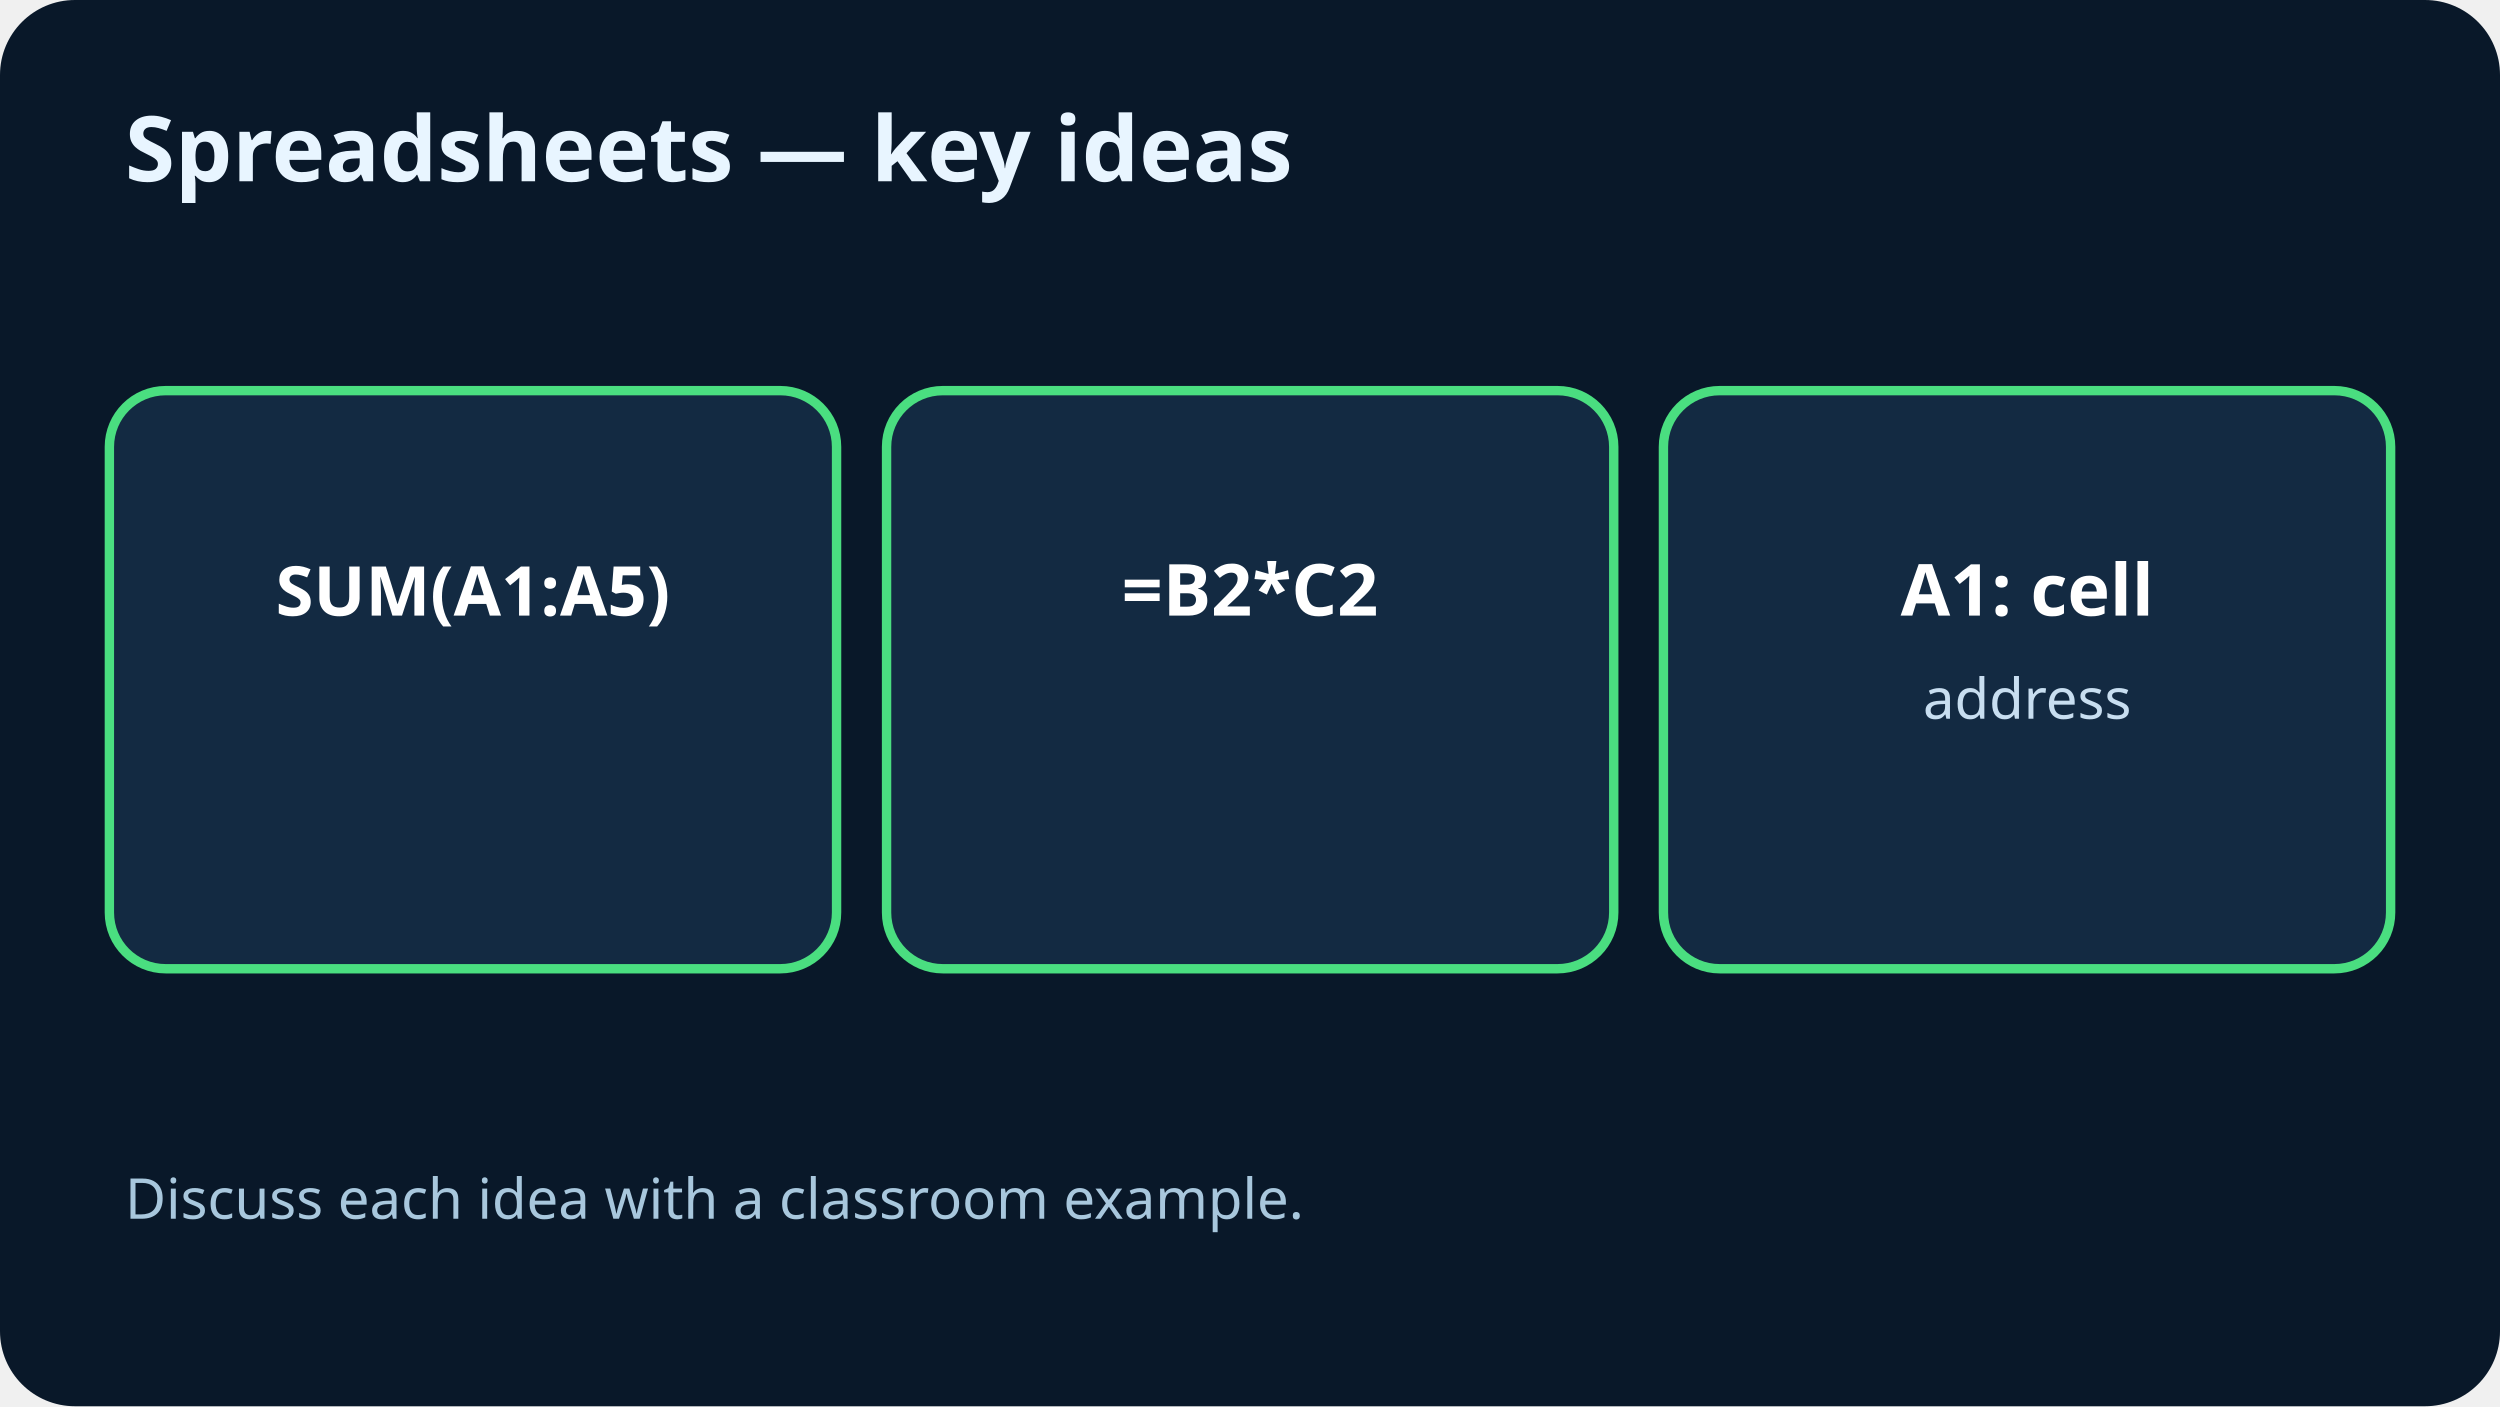
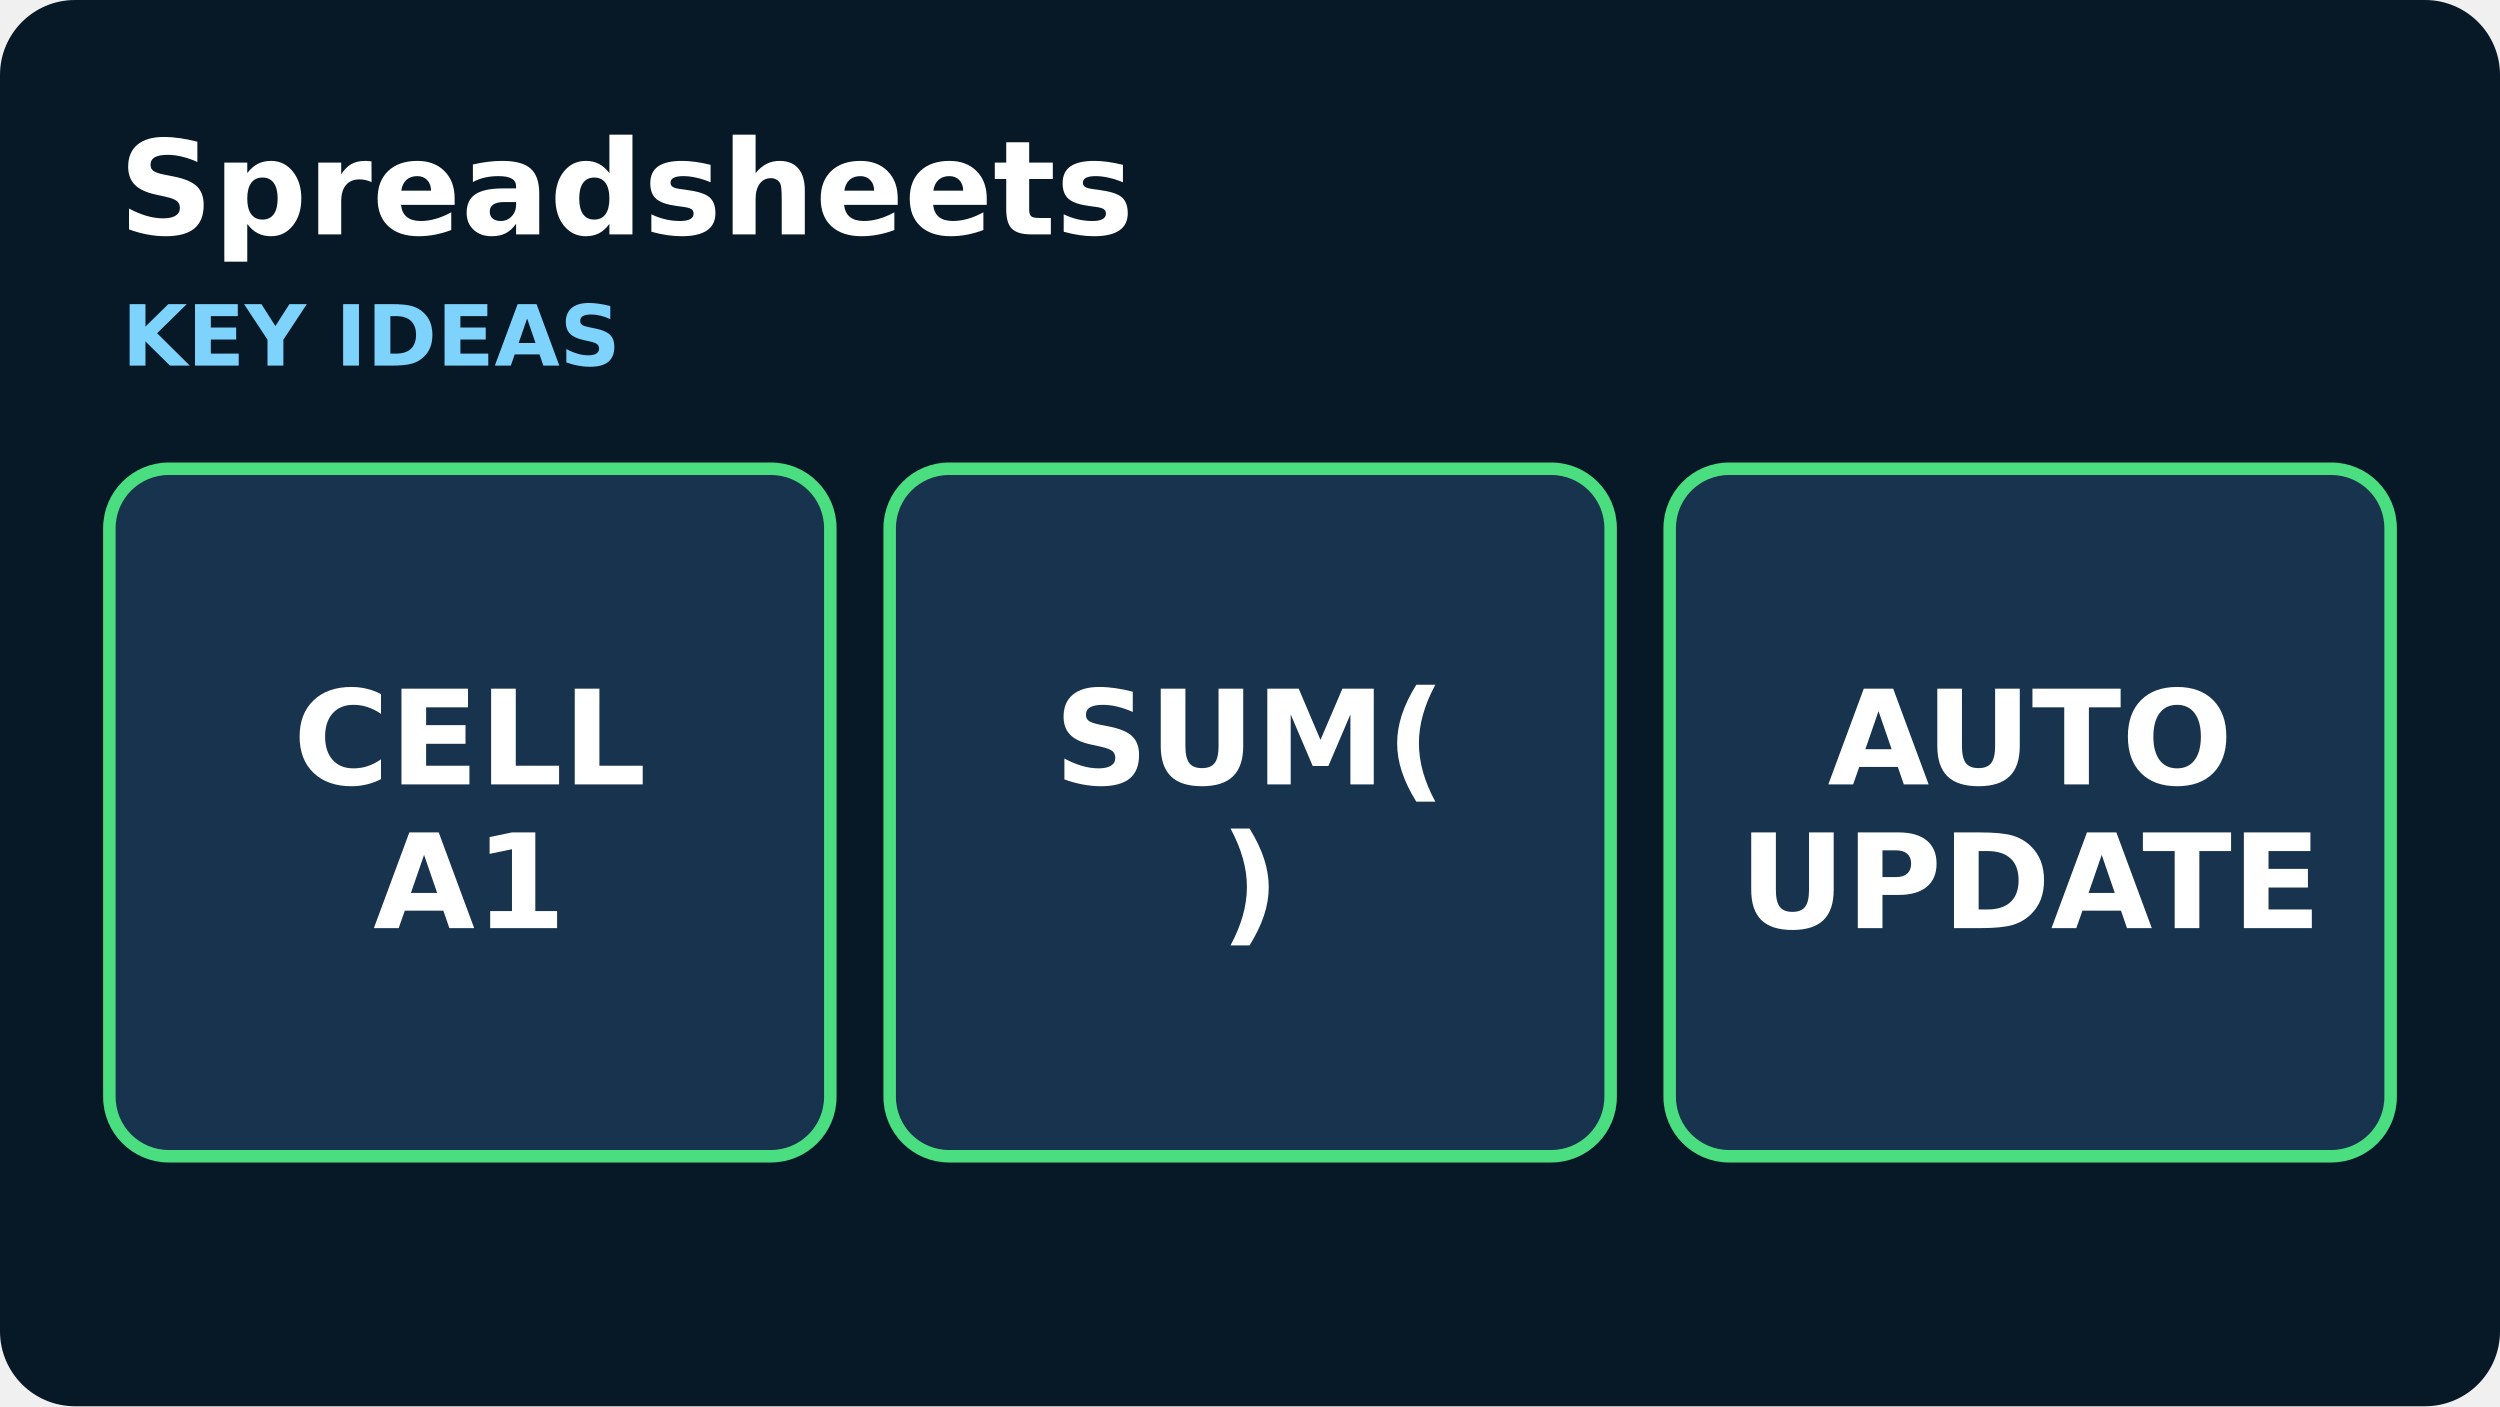
- <svg xmlns="http://www.w3.org/2000/svg" viewBox="0 0 800 450" role="img" aria-label="Spreadsheets diagram">
-   <rect width="800" height="450" rx="24" fill="#091829" />
-   <text x="40" y="58" fill="#e8f5ff" font-size="29" font-family="system-ui" font-weight="bold">Spreadsheets — key ideas</text>
-   <rect x="35.0" y="125" width="232.7" height="185" rx="18" fill="#132a42" stroke="#4ade80" stroke-width="3" />
-   <text x="151.3" y="197" text-anchor="middle" fill="white" font-family="system-ui" font-weight="bold" font-size="22">SUM(A1:A5)</text>
-   <rect x="283.7" y="125" width="232.7" height="185" rx="18" fill="#132a42" stroke="#4ade80" stroke-width="3" />
-   <text x="400.0" y="197" text-anchor="middle" fill="white" font-family="system-ui" font-weight="bold" font-size="23">=B2*C2</text>
-   <rect x="532.3" y="125" width="232.7" height="185" rx="18" fill="#132a42" stroke="#4ade80" stroke-width="3" />
-   <text x="648.7" y="197" text-anchor="middle" fill="white" font-family="system-ui" font-weight="bold" font-size="23">A1: cell</text>
-   <text x="648.7" y="230" text-anchor="middle" fill="#c8def0" font-family="system-ui" font-size="18">address</text>
-   <text x="40" y="390" fill="#a8c7dd" font-family="system-ui" font-size="18">Discuss each idea with a classroom example.</text>
+ <svg xmlns="http://www.w3.org/2000/svg" viewBox="0 0 800 450" role="img" aria-label="Spreadsheets key ideas">
+   <rect width="800" height="450" rx="24" fill="#071827" />
+   <text x="38" y="75" fill="#ffffff" font-size="42" font-family="DejaVu Sans,Arial,sans-serif" font-weight="bold">Spreadsheets</text>
+   <text x="39" y="117" fill="#7dd3fc" font-size="27" font-family="DejaVu Sans,Arial,sans-serif" font-weight="bold">KEY IDEAS</text>
+   <rect x="35.0" y="150" width="230.7" height="220" rx="19" fill="#17334d" stroke="#4ade80" stroke-width="4" />
+   <text x="150.3" y="251" text-anchor="middle" fill="#ffffff" font-family="DejaVu Sans,Arial,sans-serif" font-weight="bold" font-size="42">CELL</text>
+   <text x="150.3" y="297" text-anchor="middle" fill="#ffffff" font-family="DejaVu Sans,Arial,sans-serif" font-weight="bold" font-size="42">A1</text>
+   <rect x="284.7" y="150" width="230.7" height="220" rx="19" fill="#17334d" stroke="#4ade80" stroke-width="4" />
+   <text x="400.0" y="251" text-anchor="middle" fill="#ffffff" font-family="DejaVu Sans,Arial,sans-serif" font-weight="bold" font-size="42">SUM(</text>
+   <text x="400.0" y="297" text-anchor="middle" fill="#ffffff" font-family="DejaVu Sans,Arial,sans-serif" font-weight="bold" font-size="42">)</text>
+   <rect x="534.3" y="150" width="230.7" height="220" rx="19" fill="#17334d" stroke="#4ade80" stroke-width="4" />
+   <text x="649.7" y="251" text-anchor="middle" fill="#ffffff" font-family="DejaVu Sans,Arial,sans-serif" font-weight="bold" font-size="42">AUTO</text>
+   <text x="649.7" y="297" text-anchor="middle" fill="#ffffff" font-family="DejaVu Sans,Arial,sans-serif" font-weight="bold" font-size="42">UPDATE</text>
</svg>
